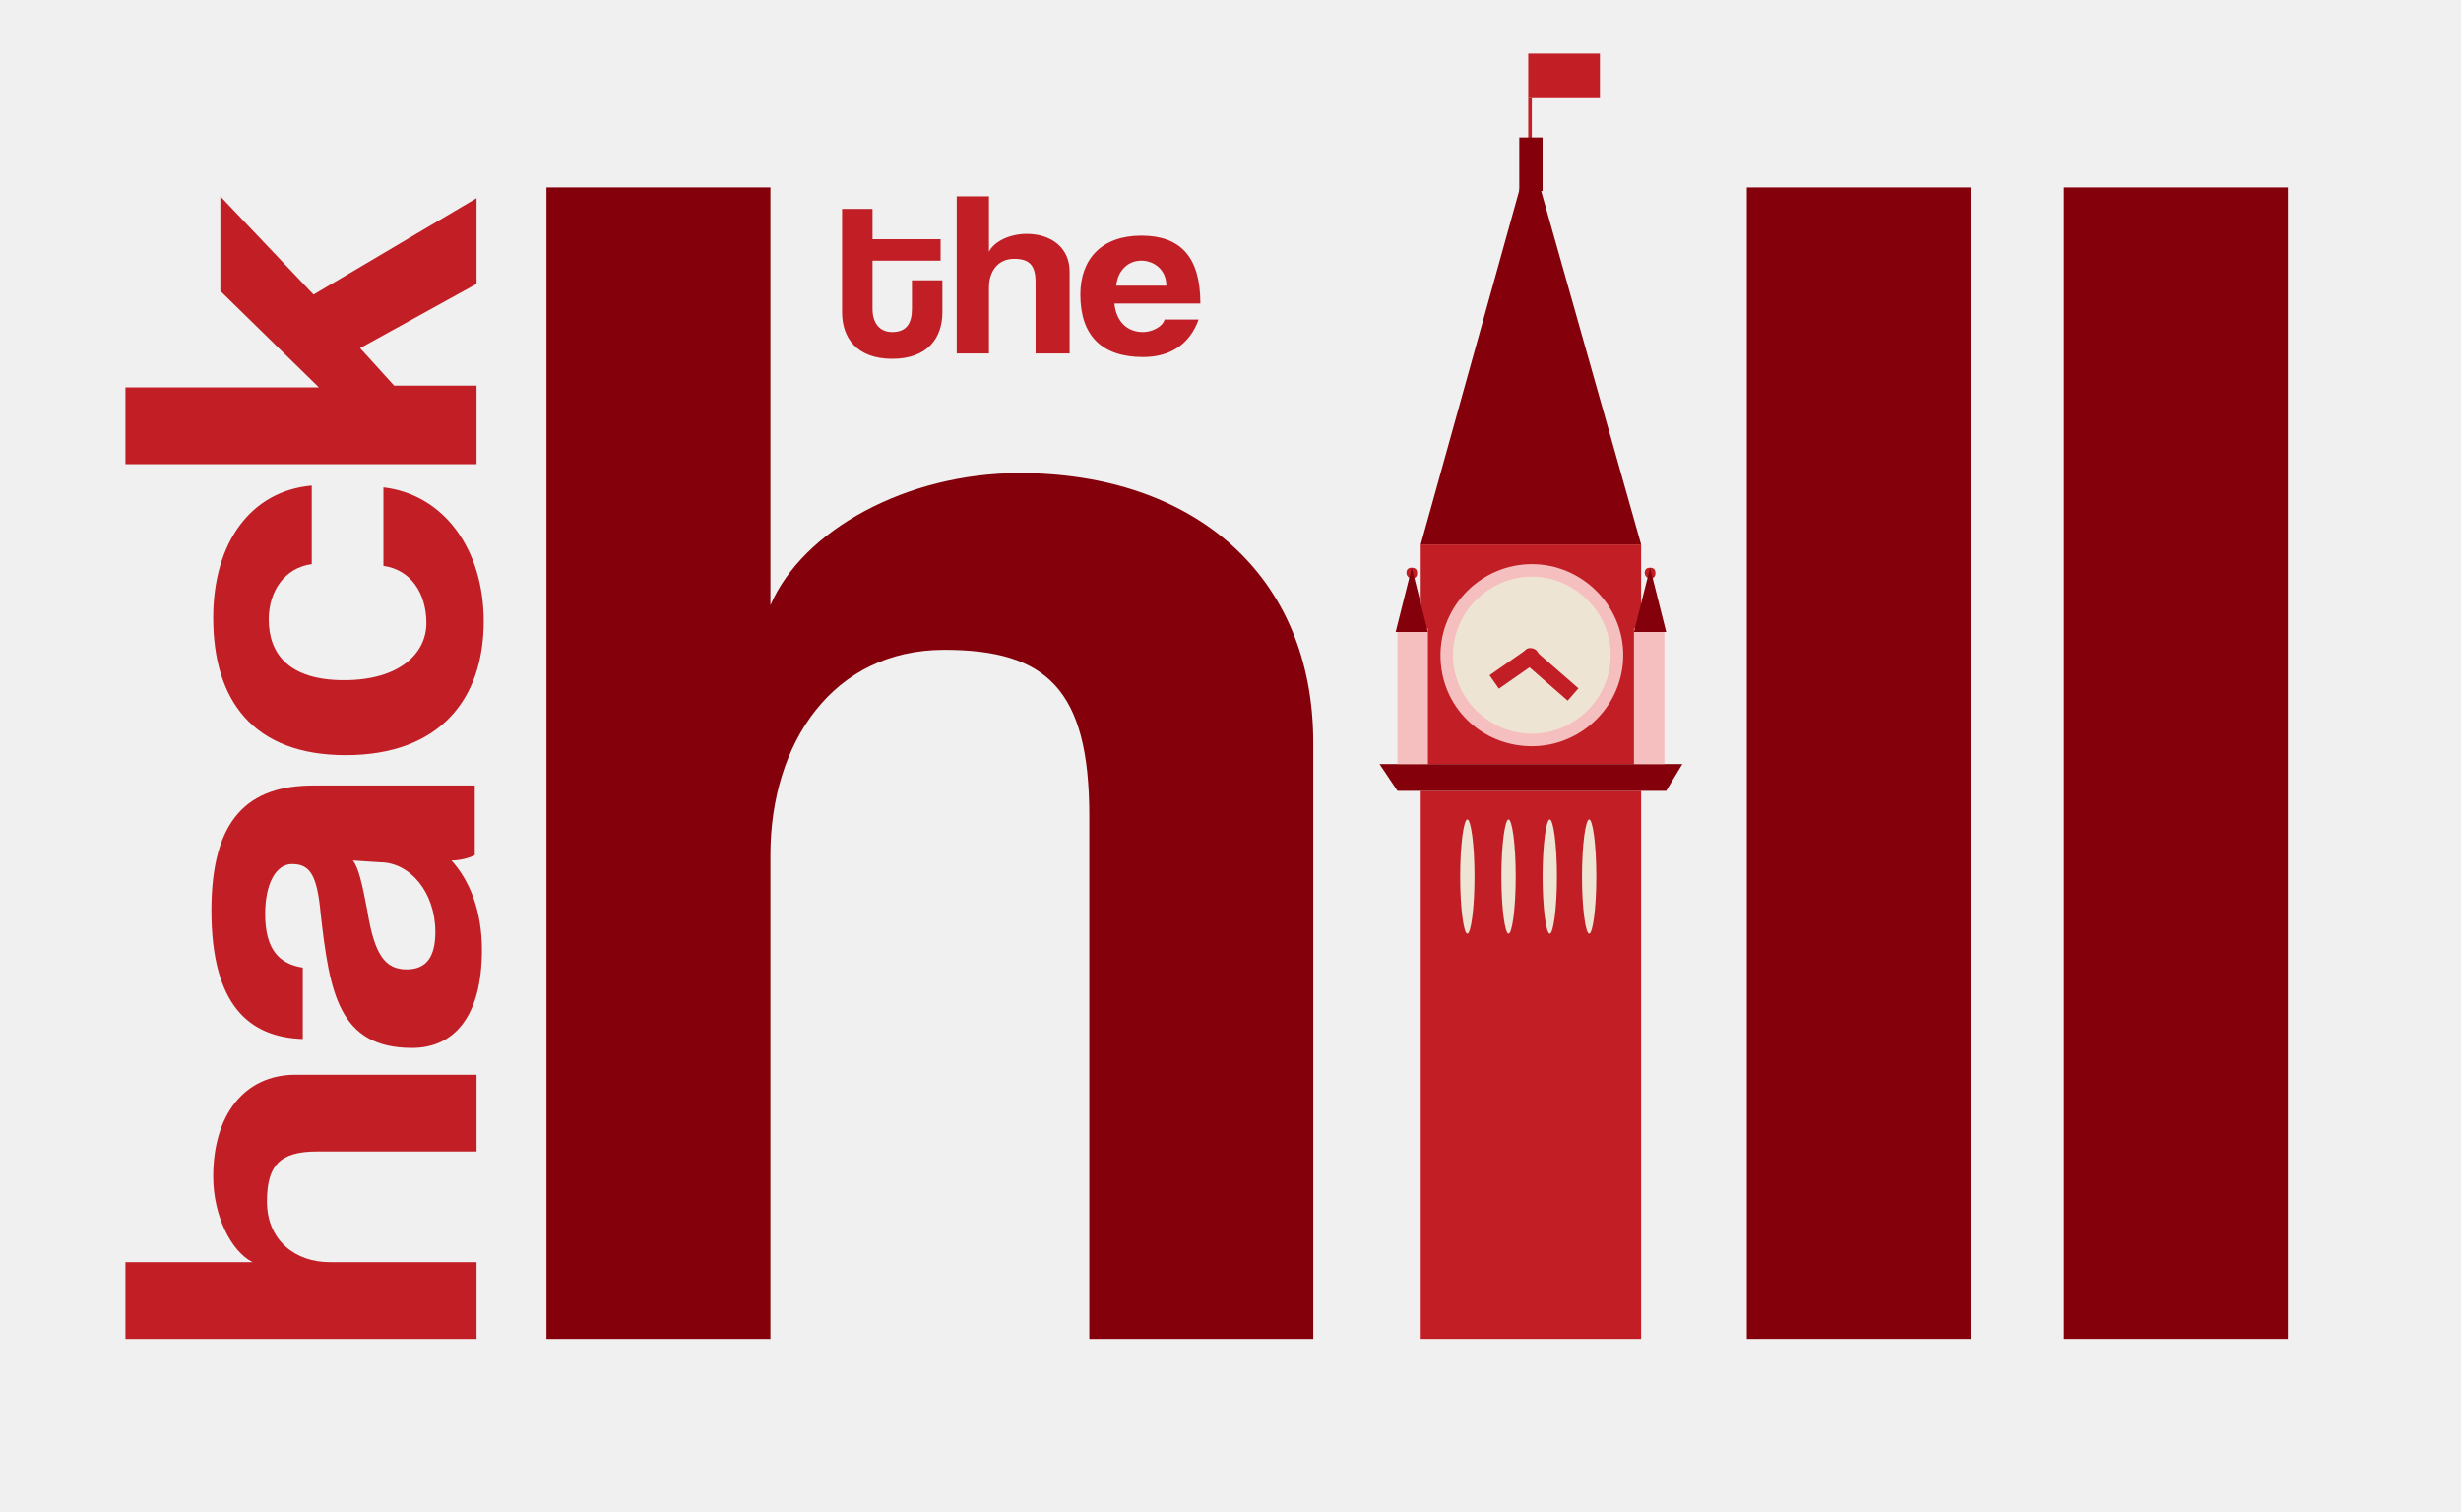
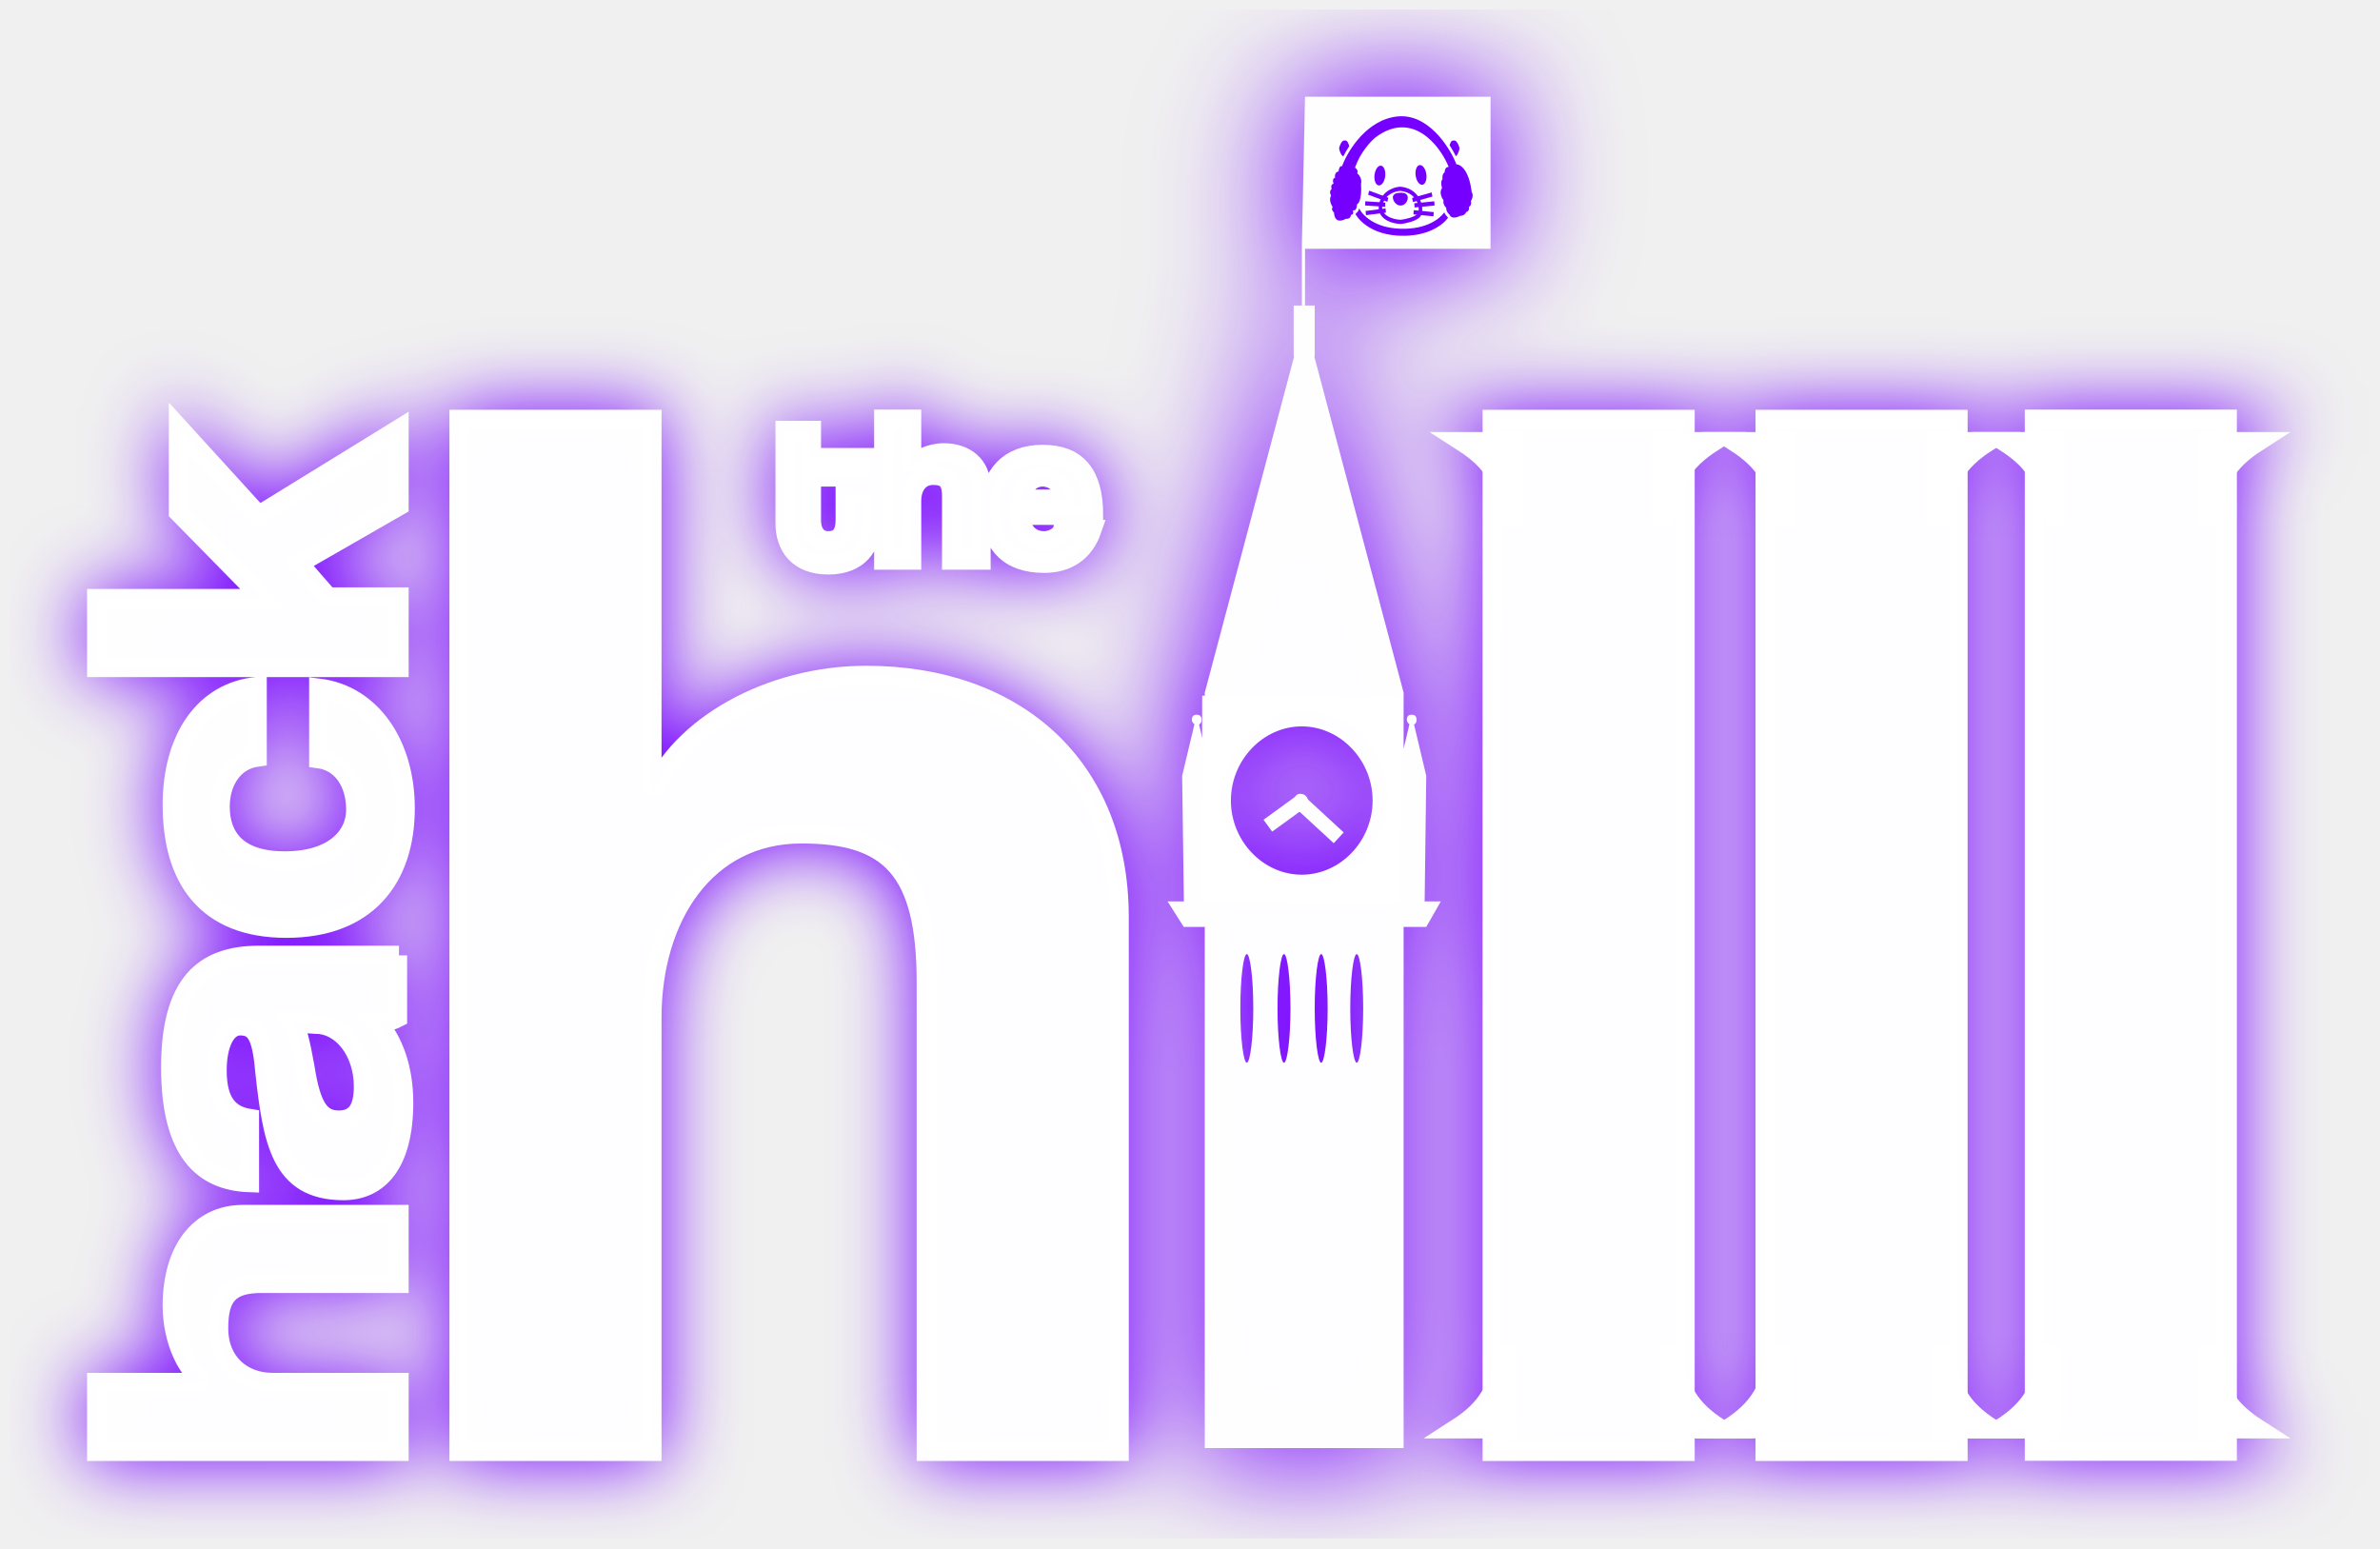
- <svg xmlns="http://www.w3.org/2000/svg" width="114" height="70" viewBox="0 0 114 70" fill="none">
-   <path d="M70.958 4.548H70.792V7.029H70.958V4.548Z" fill="#C11F25" />
-   <path d="M76.021 36.635H65.812V62.024H76.021V36.635Z" fill="#C11F25" />
-   <path d="M76.021 25.223H65.812V35.395H76.021V25.223Z" fill="#C11F25" />
-   <path d="M63.904 35.395H77.93L77.183 36.635H64.734L63.904 35.395Z" fill="#84010B" />
-   <path d="M65.398 26.794C65.564 26.794 65.647 26.712 65.647 26.546C65.647 26.381 65.564 26.298 65.398 26.298C65.232 26.298 65.149 26.381 65.149 26.546C65.149 26.629 65.232 26.794 65.398 26.794Z" fill="#C11F25" />
-   <path d="M76.436 26.794C76.602 26.794 76.684 26.712 76.684 26.546C76.684 26.381 76.602 26.298 76.436 26.298C76.269 26.298 76.186 26.381 76.186 26.546C76.186 26.629 76.269 26.794 76.436 26.794Z" fill="#C11F25" />
-   <path d="M70.875 7.029L76.021 25.223H65.812L70.875 7.029Z" fill="#84010B" />
-   <path d="M71.456 6.368H70.377V8.849H71.456V6.368Z" fill="#84010B" />
-   <path d="M77.1 29.11H75.689V35.395H77.1V29.11Z" fill="#F6BFBF" />
-   <path d="M66.145 29.11H64.734V35.395H66.145V29.11Z" fill="#F6BFBF" />
-   <path d="M67.971 43.251C68.137 43.251 68.303 42.093 68.303 40.605C68.303 39.116 68.137 37.959 67.971 37.959C67.805 37.959 67.639 39.116 67.639 40.605C67.639 42.093 67.805 43.251 67.971 43.251Z" fill="#EEE4D4" />
-   <path d="M69.88 43.251C70.046 43.251 70.212 42.093 70.212 40.605C70.212 39.116 70.046 37.959 69.88 37.959C69.714 37.959 69.548 39.116 69.548 40.605C69.548 42.093 69.714 43.251 69.88 43.251Z" fill="#EEE4D4" />
-   <path d="M73.614 43.251C73.78 43.251 73.946 42.093 73.946 40.605C73.946 39.116 73.78 37.959 73.614 37.959C73.448 37.959 73.282 39.116 73.282 40.605C73.282 42.093 73.448 43.251 73.614 43.251Z" fill="#EEE4D4" />
-   <path d="M71.789 43.251C71.955 43.251 72.121 42.093 72.121 40.605C72.121 39.116 71.955 37.959 71.789 37.959C71.623 37.959 71.457 39.116 71.457 40.605C71.457 42.093 71.623 43.251 71.789 43.251Z" fill="#EEE4D4" />
-   <path d="M74.112 2.481H70.792V4.548H74.112V2.481Z" fill="#C11F25" />
-   <path d="M65.398 26.298L64.651 29.275H66.145L65.398 26.298Z" fill="#84010B" />
-   <path d="M76.436 26.298L75.689 29.275H77.183L76.436 26.298Z" fill="#84010B" />
-   <path d="M70.959 34.568C73.283 34.568 75.192 32.666 75.192 30.35C75.192 28.035 73.283 26.133 70.959 26.133C68.635 26.133 66.727 28.035 66.727 30.35C66.727 32.749 68.635 34.568 70.959 34.568Z" fill="#F6BFBF" />
-   <path d="M70.958 33.989C72.95 33.989 74.61 32.335 74.61 30.35C74.61 28.366 72.95 26.712 70.958 26.712C68.966 26.712 67.307 28.366 67.307 30.35C67.307 32.335 68.966 33.989 70.958 33.989Z" fill="#EEE4D4" />
-   <path d="M70.876 30.846C71.125 30.846 71.291 30.681 71.291 30.433C71.291 30.185 71.125 30.02 70.876 30.02C70.627 30.02 70.544 30.268 70.544 30.433C70.544 30.598 70.71 30.846 70.876 30.846Z" fill="#C11F25" />
-   <path d="M70.876 30.433L69.216 31.591" stroke="#C11F25" stroke-width="0.758" />
-   <path d="M70.876 30.433L72.868 32.17" stroke="#C11F25" stroke-width="0.758" />
-   <path d="M60.834 62.024V34.403C60.834 26.629 55.274 21.915 47.224 21.915C41.995 21.915 37.181 24.561 35.688 28.035V8.683H25.314V62.024H35.688V39.613C35.688 34.403 38.592 30.102 43.738 30.102C48.468 30.102 50.46 31.922 50.46 37.793V62.024H60.834Z" fill="#84010B" />
-   <path d="M91.292 62.024V8.683H80.918V62.024H91.292ZM105.982 62.024V8.683H95.608V62.024H105.982Z" fill="#84010B" />
-   <path d="M22.076 49.785H13.694C11.287 49.785 9.876 51.687 9.876 54.498C9.876 56.318 10.706 57.972 11.702 58.468H5.81V62.024H22.076V58.468H15.271C13.694 58.468 12.366 57.475 12.366 55.656C12.366 54.002 12.947 53.34 14.69 53.34H22.076V49.785ZM17.595 39.943C19.005 39.943 20.167 41.349 20.167 43.169C20.167 44.326 19.752 44.905 18.839 44.905C17.843 44.905 17.346 44.244 17.014 42.176C16.765 40.853 16.599 40.191 16.35 39.861L17.595 39.943ZM22.076 36.387H14.524C11.536 36.387 9.793 37.876 9.793 42.176C9.793 46.559 11.536 48.048 14.026 48.13V44.823C12.947 44.657 12.283 43.996 12.283 42.342C12.283 40.936 12.781 40.026 13.528 40.026C14.358 40.026 14.69 40.522 14.856 42.342C15.271 45.98 15.686 48.544 19.088 48.544C20.997 48.544 22.325 47.138 22.325 43.996C22.325 42.176 21.744 40.77 20.914 39.861C21.246 39.861 21.661 39.778 21.993 39.613V36.387H22.076ZM17.761 26.215C19.005 26.381 19.752 27.456 19.752 28.862C19.752 30.268 18.507 31.508 15.935 31.508C13.362 31.508 12.449 30.268 12.449 28.696C12.449 27.373 13.196 26.298 14.441 26.133V22.494C11.619 22.742 9.876 25.14 9.876 28.614C9.876 32.418 11.702 34.981 16.018 34.981C20.333 34.981 22.408 32.418 22.408 28.779C22.408 25.471 20.582 22.907 17.761 22.577V26.215ZM22.076 9.18L14.524 13.645L10.208 9.097V13.48L14.773 17.946H5.81V21.502H22.076V17.863H18.258L16.682 16.126L22.076 13.149V9.18Z" fill="#C11F25" />
-   <path d="M42.243 14.307C42.243 14.968 41.995 15.382 41.331 15.382C40.75 15.382 40.418 14.968 40.418 14.307V12.074H43.571V11.082H40.418V9.676H39.007V14.472C39.007 15.63 39.671 16.622 41.331 16.622C42.99 16.622 43.654 15.63 43.654 14.472V12.984H42.243V14.307ZM49.547 16.374V12.57C49.547 11.495 48.717 10.834 47.555 10.834C46.808 10.834 46.061 11.164 45.812 11.661V9.097H44.318V16.374H45.812V13.315C45.812 12.57 46.227 11.991 46.974 11.991C47.638 11.991 47.97 12.239 47.97 13.066V16.374H49.547ZM51.705 13.232C51.788 12.488 52.286 12.074 52.867 12.074C53.447 12.074 54.029 12.488 54.029 13.232H51.705ZM55.605 14.059C55.605 11.909 54.692 10.916 52.867 10.916C51.041 10.916 50.045 11.991 50.045 13.645C50.045 15.547 51.041 16.54 52.95 16.54C54.194 16.54 55.107 15.961 55.522 14.803H53.946C53.862 15.134 53.364 15.382 52.95 15.382C52.203 15.382 51.705 14.886 51.622 14.059H55.605Z" fill="#C11F25" />
+ <svg xmlns="http://www.w3.org/2000/svg" width="123" height="80" viewBox="0 0 123 80" fill="none">
+   <g filter="url(#filter0_f_481_2835)">
+     <path d="M57.836 75V47.388C57.836 39.617 52.496 34.904 44.766 34.904C39.746 34.904 35.123 37.55 33.689 41.022V21.677H23.727V75H33.689V52.596C33.689 47.388 36.478 43.089 41.419 43.089C45.962 43.089 47.874 44.907 47.874 50.777V75H57.836Z" fill="#7500FF" stroke="#7500FF" />
+     <path d="M87.083 75V21.677H77.121V75H87.083ZM101.188 75V21.677H91.227V75H101.188Z" fill="#7500FF" stroke="#7500FF" />
+     <path d="M91.964 74.72V70.434C91.469 72.702 90.96 73.671 89.329 74.72H91.964Z" fill="#7500FF" stroke="#7500FF" />
+     <path d="M100.31 74.72V70.434C100.805 72.702 101.314 73.671 102.945 74.72H100.31Z" fill="#7500FF" stroke="#7500FF" />
+     <path d="M91.964 21.94V26.226C91.469 23.958 90.96 22.989 89.329 21.94H91.964Z" fill="#7500FF" stroke="#7500FF" />
+     <path d="M100.31 21.94V26.226C100.805 23.958 101.314 22.989 102.945 21.94H100.31Z" fill="#7500FF" stroke="#7500FF" />
+     <path d="M20.62 62.764H12.571C10.26 62.764 8.905 64.666 8.905 67.477C8.905 69.295 9.702 70.949 10.658 71.445H5V75H20.62V71.445H14.085C12.571 71.445 11.296 70.453 11.296 68.634C11.296 66.98 11.854 66.319 13.527 66.319H20.62V62.764ZM16.316 52.926C17.671 52.926 18.787 54.332 18.787 56.151C18.787 57.308 18.388 57.887 17.512 57.887C16.555 57.887 16.077 57.225 15.758 55.158C15.519 53.836 15.36 53.174 15.121 52.844L16.316 52.926ZM20.62 49.371H13.368C10.499 49.371 8.825 50.859 8.825 55.158C8.825 59.54 10.499 61.028 12.889 61.111V57.804C11.854 57.639 11.216 56.977 11.216 55.324C11.216 53.918 11.694 53.009 12.411 53.009C13.208 53.009 13.527 53.505 13.686 55.324C14.085 58.961 14.483 61.524 17.751 61.524C19.584 61.524 20.859 60.119 20.859 56.977C20.859 55.158 20.301 53.753 19.504 52.844C19.823 52.844 20.221 52.761 20.54 52.596V49.371H20.62ZM16.476 39.203C17.671 39.368 18.388 40.443 18.388 41.848C18.388 43.254 17.193 44.494 14.722 44.494C12.252 44.494 11.375 43.254 11.375 41.683C11.375 40.36 12.093 39.285 13.288 39.12V35.483C10.578 35.731 8.905 38.128 8.905 41.6C8.905 45.403 10.658 47.966 14.802 47.966C18.946 47.966 20.938 45.403 20.938 41.766C20.938 38.459 19.185 35.896 16.476 35.565V39.203ZM20.62 22.172L13.368 26.637L9.224 22.09V26.471L13.607 30.936H5V34.49H20.62V30.853H16.954L15.44 29.117L20.62 26.141V22.172Z" fill="#7500FF" stroke="#7500FF" />
+     <path d="M43.684 26.875C43.684 27.536 43.445 27.95 42.807 27.95C42.25 27.95 41.931 27.536 41.931 26.875V24.643H44.959V23.651H41.931V22.245H40.576V27.04C40.576 28.198 41.214 29.19 42.807 29.19C44.401 29.19 45.039 28.198 45.039 27.04V25.552H43.684V26.875ZM50.697 28.942V25.139C50.697 24.064 49.9 23.403 48.784 23.403C48.067 23.403 47.35 23.733 47.111 24.229V21.667H45.676V28.942H47.111V25.883C47.111 25.139 47.509 24.56 48.227 24.56C48.864 24.56 49.183 24.808 49.183 25.635V28.942H50.697ZM52.769 25.8C52.849 25.056 53.327 24.643 53.885 24.643C54.443 24.643 55 25.056 55 25.8H52.769ZM56.515 26.627C56.515 24.477 55.638 23.485 53.885 23.485C52.132 23.485 51.175 24.56 51.175 26.213C51.175 28.115 52.132 29.107 53.964 29.107C55.16 29.107 56.036 28.528 56.435 27.371H54.921C54.841 27.702 54.363 27.95 53.964 27.95C53.247 27.95 52.769 27.454 52.689 26.627H56.515Z" fill="#7500FF" stroke="#7500FF" />
+     <path d="M77.91 74.72V70.434C77.414 72.702 76.906 73.671 75.274 74.72H77.91Z" fill="#7500FF" stroke="#7500FF" />
+     <path d="M86.255 74.72V70.434C86.751 72.702 87.259 73.671 88.891 74.72H86.255Z" fill="#7500FF" stroke="#7500FF" />
+     <path d="M77.91 21.94V26.226C77.414 23.958 76.906 22.989 75.274 21.94H77.91Z" fill="#7500FF" stroke="#7500FF" />
+     <path d="M86.255 21.94V26.226C86.751 23.958 87.259 22.989 88.891 21.94H86.255Z" fill="#7500FF" stroke="#7500FF" />
+     <g filter="url(#filter1_f_481_2835)">
+       <g filter="url(#filter2_f_481_2835)">
+         <path fill-rule="evenodd" clip-rule="evenodd" d="M72.54 74.834H62.263L62.263 48.074V47.9L61.177 47.9L60.342 46.584H61.184L61.094 40.092L61.729 37.427C61.64 37.371 61.595 37.261 61.595 37.197C61.595 37.021 61.679 36.934 61.846 36.934C62.013 36.934 62.097 37.021 62.097 37.197C62.097 37.323 62.053 37.404 61.967 37.439L62.263 38.685L62.263 35.793L66.882 18.422H66.858V15.79H67.282V12.619L67.444 5H77.032V12.857H67.444L67.443 15.79H67.944V18.422H67.924L72.54 35.793V38.693L72.841 37.427C72.751 37.372 72.707 37.261 72.707 37.197C72.707 37.021 72.79 36.934 72.957 36.934C73.124 36.934 73.208 37.021 73.208 37.197C73.208 37.323 73.165 37.404 73.079 37.439L73.71 40.092L73.627 46.584L73.676 46.584H74.462L73.71 47.9L72.54 47.9V48.042V74.834ZM67.444 45.707C69.784 45.707 71.705 43.689 71.705 41.232C71.705 38.776 69.784 36.758 67.444 36.758C65.105 36.758 63.183 38.776 63.183 41.232C63.183 43.777 65.105 45.707 67.444 45.707ZM64.435 54.919C64.603 54.919 64.77 53.69 64.77 52.111C64.77 50.532 64.603 49.304 64.435 49.304C64.268 49.304 64.101 50.532 64.101 52.111C64.101 53.69 64.268 54.919 64.435 54.919ZM66.692 52.111C66.692 53.69 66.525 54.919 66.358 54.919C66.191 54.919 66.023 53.69 66.023 52.111C66.023 50.532 66.191 49.304 66.358 49.304C66.525 49.304 66.692 50.532 66.692 52.111ZM70.117 54.919C70.284 54.919 70.451 53.69 70.451 52.111C70.451 50.532 70.284 49.304 70.117 49.304C69.95 49.304 69.783 50.532 69.783 52.111C69.783 53.69 69.95 54.919 70.117 54.919ZM68.614 52.111C68.614 53.69 68.447 54.919 68.28 54.919C68.113 54.919 67.945 53.69 67.945 52.111C67.945 50.532 68.113 49.304 68.28 49.304C68.447 49.304 68.614 50.532 68.614 52.111Z" fill="#7500FF" />
+         <path d="M67.282 15.79H66.858V18.422H66.882L62.263 35.793L62.263 38.685L61.967 37.439C62.053 37.404 62.097 37.323 62.097 37.197C62.097 37.021 62.013 36.934 61.846 36.934C61.679 36.934 61.595 37.021 61.595 37.197C61.595 37.261 61.64 37.371 61.729 37.427L61.094 40.092L61.184 46.584H60.342L61.177 47.9L62.263 47.9V48.074L62.263 74.834H72.54V48.042V47.9L73.71 47.9L74.462 46.584H73.676L73.627 46.584L73.71 40.092L73.079 37.439C73.165 37.404 73.208 37.323 73.208 37.197C73.208 37.021 73.124 36.934 72.957 36.934C72.79 36.934 72.707 37.021 72.707 37.197C72.707 37.261 72.751 37.372 72.841 37.427L72.54 38.693V35.793L67.924 18.422H67.944V15.79H67.443M67.282 15.79V12.619L67.444 5H77.032V12.857H67.444L67.443 15.79M67.282 15.79L67.282 15.797M67.443 15.79V15.794M71.705 41.232C71.705 43.689 69.784 45.707 67.444 45.707C65.105 45.707 63.183 43.777 63.183 41.232C63.183 38.776 65.105 36.758 67.444 36.758C69.784 36.758 71.705 38.776 71.705 41.232ZM64.77 52.111C64.77 53.69 64.603 54.919 64.435 54.919C64.268 54.919 64.101 53.69 64.101 52.111C64.101 50.532 64.268 49.304 64.435 49.304C64.603 49.304 64.77 50.532 64.77 52.111ZM66.358 54.919C66.525 54.919 66.692 53.69 66.692 52.111C66.692 50.532 66.525 49.304 66.358 49.304C66.191 49.304 66.023 50.532 66.023 52.111C66.023 53.69 66.191 54.919 66.358 54.919ZM70.451 52.111C70.451 53.69 70.284 54.919 70.117 54.919C69.95 54.919 69.783 53.69 69.783 52.111C69.783 50.532 69.95 49.304 70.117 49.304C70.284 49.304 70.451 50.532 70.451 52.111ZM68.28 54.919C68.447 54.919 68.614 53.69 68.614 52.111C68.614 50.532 68.447 49.304 68.28 49.304C68.113 49.304 67.945 50.532 67.945 52.111C67.945 53.69 68.113 54.919 68.28 54.919Z" stroke="#7500FF" />
+       </g>
+     </g>
+     <path d="M106.019 74.72V70.434C105.524 72.702 105.015 73.671 103.384 74.72H106.019Z" fill="#7500FF" stroke="#7500FF" />
+     <path d="M114.365 74.72V70.434C114.86 72.702 115.369 73.671 117 74.72H114.365Z" fill="#7500FF" stroke="#7500FF" />
+     <path d="M106.019 21.94V26.226C105.524 23.958 105.015 22.989 103.384 21.94H106.019Z" fill="#7500FF" stroke="#7500FF" />
+     <path d="M114.365 21.94V26.226C114.86 23.958 115.369 22.989 117 21.94H114.365Z" fill="#7500FF" stroke="#7500FF" />
+     <path d="M115.103 74.99V21.667H105.142V74.99H115.103Z" fill="#7500FF" stroke="#7500FF" />
+     <path d="M72.369 35.987L72.338 46.699L62.099 46.664L62.13 35.952L72.369 35.987ZM67.286 37.538C65.289 37.532 63.619 39.268 63.613 41.358C63.607 43.448 65.266 45.195 67.264 45.202C69.262 45.209 70.932 43.473 70.938 41.383C70.944 39.293 69.284 37.545 67.286 37.538Z" fill="#7500FF" />
+     <path d="M67.192 41.892C67.441 41.893 67.608 41.719 67.609 41.458C67.61 41.197 67.444 41.022 67.194 41.021C66.945 41.02 66.861 41.281 66.86 41.455C66.859 41.63 67.025 41.892 67.192 41.892Z" fill="#7500FF" />
+     <path d="M67.193 41.456L65.524 42.67L67.193 41.456Z" fill="#7500FF" />
+     <path d="M67.193 41.456L65.524 42.67" stroke="#7500FF" />
+     <path d="M67.192 41.459L69.185 43.295L67.192 41.459Z" fill="#7500FF" />
+     <path d="M67.192 41.459L69.185 43.295" stroke="#7500FF" />
+     <path d="M73.524 9.546C73.674 9.51 73.757 9.254 73.71 8.975C73.663 8.696 73.503 8.498 73.353 8.534C73.203 8.57 73.12 8.826 73.167 9.105C73.215 9.384 73.374 9.582 73.524 9.546Z" fill="#7500FF" />
+     <path d="M71.585 9.13C71.624 8.849 71.535 8.596 71.384 8.565C71.234 8.533 71.079 8.735 71.039 9.016C70.999 9.297 71.089 9.549 71.239 9.581C71.39 9.612 71.544 9.41 71.585 9.13Z" fill="#7500FF" />
+     <path fill-rule="evenodd" clip-rule="evenodd" d="M71.808 9.814C72.02 9.693 72.243 9.65 72.388 9.648L72.393 9.648L72.397 9.649C72.938 9.708 73.259 10.019 73.406 10.362C73.479 10.531 73.509 10.708 73.501 10.862C73.494 11.013 73.449 11.158 73.356 11.242C73.238 11.348 73.053 11.422 72.881 11.474C72.706 11.526 72.53 11.559 72.421 11.572L72.417 11.573L72.412 11.573C72.208 11.576 71.88 11.519 71.626 11.36C71.498 11.28 71.381 11.17 71.313 11.02C71.242 10.865 71.229 10.68 71.29 10.47C71.386 10.14 71.594 9.935 71.808 9.814ZM71.885 10.01C71.701 10.115 71.536 10.283 71.46 10.542C71.414 10.701 71.428 10.821 71.471 10.916C71.516 11.015 71.599 11.1 71.709 11.168C71.927 11.305 72.222 11.358 72.406 11.356C72.508 11.343 72.673 11.313 72.837 11.264C73.006 11.213 73.16 11.146 73.247 11.068C73.282 11.037 73.315 10.964 73.321 10.848C73.327 10.736 73.305 10.598 73.246 10.461C73.13 10.191 72.868 9.919 72.386 9.865C72.263 9.868 72.069 9.905 71.885 10.01Z" fill="#7500FF" />
+     <path fill-rule="evenodd" clip-rule="evenodd" d="M71.699 10.427L70.707 10.062L70.76 9.854L71.752 10.219L71.699 10.427Z" fill="#7500FF" />
+     <path fill-rule="evenodd" clip-rule="evenodd" d="M71.586 10.688L70.551 10.618L70.56 10.401L71.595 10.47L71.586 10.688Z" fill="#7500FF" />
+     <path fill-rule="evenodd" clip-rule="evenodd" d="M71.626 10.988L70.595 11.118L70.575 10.902L71.606 10.771L71.626 10.988Z" fill="#7500FF" />
+     <path fill-rule="evenodd" clip-rule="evenodd" d="M73.022 10.441L74.03 10.156L73.988 9.944L72.98 10.228L73.022 10.441Z" fill="#7500FF" />
+     <path fill-rule="evenodd" clip-rule="evenodd" d="M73.106 10.721L74.139 10.62L74.124 10.403L73.091 10.504L73.106 10.721Z" fill="#7500FF" />
+     <path fill-rule="evenodd" clip-rule="evenodd" d="M73.048 11.079L74.082 11.179L74.097 10.962L73.062 10.862L73.048 11.079Z" fill="#7500FF" />
+     <path d="M72.001 10.118C72.062 9.977 72.259 9.967 72.348 9.963C72.432 9.959 72.643 9.948 72.725 10.094C72.782 10.198 72.742 10.32 72.731 10.351C72.684 10.494 72.549 10.619 72.383 10.621C72.183 10.623 72.071 10.446 72.055 10.419C72.034 10.385 71.947 10.242 72.001 10.118L72.001 10.118Z" fill="#7500FF" />
+     <path d="M71.442 8.843C71.443 8.903 71.403 8.952 71.353 8.953C71.303 8.954 71.262 8.906 71.261 8.845C71.26 8.785 71.3 8.736 71.35 8.735C71.4 8.734 71.441 8.783 71.442 8.843Z" fill="#7500FF" />
+     <path d="M73.45 8.812C73.45 8.873 73.411 8.922 73.361 8.923C73.311 8.923 73.27 8.875 73.269 8.815C73.268 8.755 73.308 8.706 73.358 8.705C73.408 8.704 73.449 8.752 73.45 8.812Z" fill="#7500FF" />
+     <path fill-rule="evenodd" clip-rule="evenodd" d="M69.728 7.558C69.607 7.741 69.504 7.919 69.421 8.084C69.281 8 69.221 7.751 69.21 7.693C69.198 7.623 69.254 7.481 69.324 7.367C69.393 7.253 69.452 7.252 69.558 7.265C69.643 7.275 69.705 7.455 69.726 7.545C69.727 7.549 69.727 7.554 69.728 7.558ZM74.916 7.507C75.044 7.702 75.152 7.895 75.24 8.072C75.366 7.975 75.416 7.741 75.425 7.685C75.436 7.614 75.375 7.474 75.303 7.362C75.231 7.25 75.172 7.251 75.067 7.267C74.995 7.277 74.942 7.412 74.916 7.507Z" fill="#7500FF" />
+     <path fill-rule="evenodd" clip-rule="evenodd" d="M72.229 6.017C73.009 5.94 73.674 6.324 74.191 6.843C74.71 7.363 75.075 8.013 75.251 8.45L75.269 8.495L75.31 8.498C75.475 8.51 75.918 8.778 76.052 9.896L76.055 9.919L76.067 9.938C76.096 9.979 76.155 10.141 76.034 10.36L76.017 10.393L76.025 10.43C76.038 10.483 76.037 10.598 75.954 10.662L75.918 10.689L75.921 10.739C75.923 10.766 75.919 10.813 75.9 10.857C75.883 10.897 75.854 10.934 75.801 10.951L75.769 10.961L75.755 10.996C75.74 11.033 75.66 11.148 75.479 11.151L75.464 11.151L75.45 11.159C75.378 11.199 75.263 11.242 75.155 11.244C75.047 11.245 74.962 11.207 74.917 11.106L74.908 11.087L74.893 11.075C74.87 11.057 74.832 11.019 74.8 10.965C74.768 10.911 74.745 10.848 74.744 10.78L74.744 10.742L74.719 10.717C74.695 10.693 74.658 10.645 74.63 10.583C74.603 10.521 74.587 10.454 74.597 10.389L74.602 10.349L74.58 10.319C74.542 10.266 74.491 10.171 74.467 10.063C74.444 9.957 74.447 9.845 74.506 9.746L74.527 9.71L74.514 9.668C74.5 9.624 74.484 9.548 74.483 9.472C74.481 9.393 74.496 9.33 74.528 9.29L74.551 9.261L74.547 9.221C74.544 9.185 74.544 9.124 74.557 9.065C74.57 9.005 74.593 8.959 74.627 8.935L74.657 8.913L74.66 8.871C74.663 8.837 74.674 8.783 74.695 8.735C74.717 8.687 74.745 8.655 74.78 8.645L74.867 8.62L74.825 8.524C74.592 7.992 74.126 7.283 73.48 6.885C72.828 6.483 71.999 6.402 71.059 7.121L71.058 7.122L71.057 7.123C70.829 7.316 70.312 7.876 70.051 8.599L70.027 8.664L70.076 8.703C70.095 8.718 70.123 8.749 70.142 8.788C70.161 8.826 70.168 8.864 70.158 8.902L70.143 8.959L70.183 8.995C70.219 9.027 70.273 9.094 70.31 9.184C70.347 9.272 70.367 9.379 70.341 9.496L70.338 9.511L70.339 9.526C70.35 9.669 70.354 9.894 70.327 10.101C70.314 10.204 70.294 10.3 70.266 10.377C70.237 10.455 70.202 10.508 70.163 10.536L70.132 10.559L70.129 10.602C70.126 10.648 70.115 10.718 70.09 10.776C70.064 10.834 70.034 10.863 69.998 10.866L69.922 10.873L69.934 10.963C69.937 10.984 69.936 11.017 69.925 11.044C69.917 11.067 69.902 11.088 69.865 11.095L69.816 11.105L69.808 11.164C69.803 11.194 69.758 11.317 69.564 11.31L69.547 11.31L69.531 11.319C69.435 11.375 69.293 11.421 69.175 11.392C69.119 11.378 69.069 11.347 69.029 11.291C68.99 11.236 68.957 11.149 68.945 11.015L68.941 10.979L68.917 10.957C68.896 10.937 68.867 10.901 68.85 10.858C68.834 10.818 68.832 10.78 68.849 10.742L68.873 10.692L68.843 10.648C68.814 10.605 68.775 10.524 68.754 10.43C68.733 10.336 68.733 10.237 68.772 10.148L68.79 10.107L68.771 10.066C68.757 10.039 68.741 9.989 68.74 9.937C68.739 9.888 68.75 9.842 68.786 9.805L68.82 9.771L68.808 9.719C68.802 9.692 68.798 9.646 68.806 9.604C68.813 9.565 68.829 9.536 68.859 9.52L68.918 9.49L68.898 9.417C68.89 9.39 68.885 9.344 68.892 9.302C68.898 9.262 68.915 9.228 68.951 9.207L68.997 9.181L68.991 9.121C68.988 9.091 68.991 9.037 69.012 8.987C69.031 8.94 69.067 8.893 69.136 8.871L69.18 8.856L69.186 8.801C69.191 8.762 69.204 8.704 69.229 8.657C69.253 8.611 69.281 8.589 69.314 8.588L69.359 8.588L69.377 8.539C69.523 8.154 69.843 7.561 70.324 7.045C70.805 6.53 71.444 6.095 72.229 6.017Z" fill="#7500FF" />
+     <path fill-rule="evenodd" clip-rule="evenodd" d="M74.642 10.974C74.655 11.007 74.67 11.037 74.686 11.063C74.724 11.126 74.767 11.174 74.802 11.204C74.812 11.224 74.823 11.243 74.835 11.259C74.512 11.681 73.728 12.223 72.379 12.183C71.082 12.144 70.362 11.559 70.062 11.09C70.069 11.065 70.073 11.04 70.075 11.017C70.142 10.985 70.187 10.918 70.214 10.854C70.226 10.827 70.236 10.799 70.243 10.771C70.416 11.116 71.028 11.781 72.386 11.821C73.736 11.862 74.424 11.289 74.642 10.974Z" fill="#7500FF" />
+   </g>
+   <path d="M57.836 75V47.388C57.836 39.617 52.496 34.904 44.766 34.904C39.746 34.904 35.123 37.55 33.689 41.022V21.677H23.727V75H33.689V52.596C33.689 47.388 36.478 43.089 41.419 43.089C45.962 43.089 47.874 44.907 47.874 50.777V75H57.836Z" fill="white" fill-opacity="0.99" stroke="white" stroke-opacity="0.99" />
+   <path d="M87.083 75V21.677H77.121V75H87.083ZM101.188 75V21.677H91.227V75H101.188Z" fill="white" fill-opacity="0.99" stroke="white" stroke-opacity="0.99" />
+   <path d="M91.964 73.833V69.548C91.469 71.815 90.96 72.784 89.329 73.833H91.964Z" fill="white" fill-opacity="0.99" stroke="white" stroke-opacity="0.99" />
+   <path d="M100.31 73.833V69.548C100.805 71.815 101.314 72.784 102.945 73.833H100.31Z" fill="white" fill-opacity="0.99" stroke="white" stroke-opacity="0.99" />
+   <path d="M92.293 22.827V27.112C91.798 24.845 91.29 23.876 89.658 22.827H92.293Z" fill="white" fill-opacity="0.99" stroke="white" stroke-opacity="0.99" />
+   <path d="M100.09 22.827V27.112C100.586 24.845 101.094 23.876 102.726 22.827H100.09Z" fill="white" fill-opacity="0.99" stroke="white" stroke-opacity="0.99" />
+   <path d="M20.62 62.764H12.571C10.26 62.764 8.905 64.666 8.905 67.477C8.905 69.295 9.702 70.949 10.658 71.445H5V75H20.62V71.445H14.085C12.571 71.445 11.296 70.453 11.296 68.634C11.296 66.98 11.854 66.319 13.527 66.319H20.62V62.764ZM16.316 52.926C17.671 52.926 18.787 54.332 18.787 56.151C18.787 57.308 18.388 57.887 17.512 57.887C16.555 57.887 16.077 57.225 15.758 55.158C15.519 53.836 15.36 53.174 15.121 52.844L16.316 52.926ZM20.62 49.371H13.368C10.499 49.371 8.825 50.859 8.825 55.158C8.825 59.54 10.499 61.028 12.889 61.111V57.804C11.854 57.639 11.216 56.977 11.216 55.324C11.216 53.918 11.694 53.009 12.411 53.009C13.208 53.009 13.527 53.505 13.686 55.324C14.085 58.961 14.483 61.524 17.751 61.524C19.584 61.524 20.859 60.119 20.859 56.977C20.859 55.158 20.301 53.753 19.504 52.844C19.823 52.844 20.221 52.761 20.54 52.596V49.371H20.62ZM16.476 39.203C17.671 39.368 18.388 40.443 18.388 41.848C18.388 43.254 17.193 44.494 14.722 44.494C12.252 44.494 11.375 43.254 11.375 41.683C11.375 40.36 12.093 39.285 13.288 39.12V35.483C10.578 35.731 8.905 38.128 8.905 41.6C8.905 45.403 10.658 47.966 14.802 47.966C18.946 47.966 20.938 45.403 20.938 41.766C20.938 38.459 19.185 35.896 16.476 35.565V39.203ZM20.62 22.172L13.368 26.637L9.224 22.09V26.471L13.607 30.936H5V34.49H20.62V30.853H16.954L15.44 29.117L20.62 26.141V22.172Z" fill="white" fill-opacity="0.99" stroke="white" stroke-opacity="0.99" />
+   <path d="M43.684 26.875C43.684 27.536 43.445 27.95 42.807 27.95C42.25 27.95 41.931 27.536 41.931 26.875V24.643H44.959V23.651H41.931V22.245H40.576V27.04C40.576 28.198 41.214 29.19 42.807 29.19C44.401 29.19 45.039 28.198 45.039 27.04V25.552H43.684V26.875ZM50.697 28.942V25.139C50.697 24.064 49.9 23.403 48.784 23.403C48.067 23.403 47.35 23.733 47.111 24.229V21.667H45.676V28.942H47.111V25.883C47.111 25.139 47.509 24.56 48.227 24.56C48.864 24.56 49.183 24.808 49.183 25.635V28.942H50.697ZM52.769 25.8C52.849 25.056 53.327 24.643 53.885 24.643C54.443 24.643 55 25.056 55 25.8H52.769ZM56.515 26.627C56.515 24.477 55.638 23.485 53.885 23.485C52.132 23.485 51.175 24.56 51.175 26.213C51.175 28.115 52.132 29.107 53.964 29.107C55.16 29.107 56.036 28.528 56.435 27.371H54.921C54.841 27.702 54.363 27.95 53.964 27.95C53.247 27.95 52.769 27.454 52.689 26.627H56.515Z" fill="white" fill-opacity="0.99" stroke="white" stroke-opacity="0.99" />
+   <path d="M77.91 73.833V69.548C77.414 71.815 76.906 72.784 75.274 73.833H77.91Z" fill="white" fill-opacity="0.99" stroke="white" stroke-opacity="0.99" />
+   <path d="M86.255 73.833V69.548C86.751 71.815 87.259 72.784 88.891 73.833H86.255Z" fill="white" fill-opacity="0.99" stroke="white" stroke-opacity="0.99" />
+   <path d="M78.217 22.827V27.112C77.722 24.845 77.213 23.876 75.582 22.827H78.217Z" fill="white" fill-opacity="0.99" stroke="white" stroke-opacity="0.99" />
+   <path d="M85.904 22.827V27.112C86.399 24.845 86.908 23.876 88.539 22.827H85.904Z" fill="white" fill-opacity="0.99" stroke="white" stroke-opacity="0.99" />
+   <path fill-rule="evenodd" clip-rule="evenodd" d="M72.54 74.834H62.263L62.263 48.074V47.9L61.177 47.9L60.342 46.584H61.184L61.094 40.092L61.729 37.427C61.64 37.371 61.595 37.261 61.595 37.197C61.595 37.021 61.679 36.934 61.846 36.934C62.013 36.934 62.097 37.021 62.097 37.197C62.097 37.323 62.053 37.404 61.967 37.439L62.263 38.685L62.263 35.793L66.882 18.422H66.858V15.79H67.282V12.619L67.444 5H77.032V12.857H67.444L67.443 15.79H67.944V18.422H67.924L72.54 35.793V38.693L72.841 37.427C72.751 37.372 72.707 37.261 72.707 37.197C72.707 37.021 72.79 36.934 72.957 36.934C73.124 36.934 73.208 37.021 73.208 37.197C73.208 37.323 73.165 37.404 73.079 37.439L73.71 40.092L73.627 46.584L73.676 46.584H74.462L73.71 47.9L72.54 47.9V48.042V74.834ZM67.444 45.707C69.784 45.707 71.705 43.689 71.705 41.232C71.705 38.776 69.784 36.758 67.444 36.758C65.105 36.758 63.183 38.776 63.183 41.232C63.183 43.777 65.105 45.707 67.444 45.707ZM64.435 54.919C64.603 54.919 64.77 53.69 64.77 52.111C64.77 50.532 64.603 49.304 64.435 49.304C64.268 49.304 64.101 50.532 64.101 52.111C64.101 53.69 64.268 54.919 64.435 54.919ZM66.692 52.111C66.692 53.69 66.525 54.919 66.358 54.919C66.191 54.919 66.023 53.69 66.023 52.111C66.023 50.532 66.191 49.304 66.358 49.304C66.525 49.304 66.692 50.532 66.692 52.111ZM70.117 54.919C70.284 54.919 70.451 53.69 70.451 52.111C70.451 50.532 70.284 49.304 70.117 49.304C69.95 49.304 69.783 50.532 69.783 52.111C69.783 53.69 69.95 54.919 70.117 54.919ZM68.614 52.111C68.614 53.69 68.447 54.919 68.28 54.919C68.113 54.919 67.945 53.69 67.945 52.111C67.945 50.532 68.113 49.304 68.28 49.304C68.447 49.304 68.614 50.532 68.614 52.111Z" fill="white" fill-opacity="0.99" />
+   <path d="M106.02 73.833V69.548C105.525 71.815 105.016 72.784 103.385 73.833H106.02Z" fill="white" fill-opacity="0.99" stroke="white" stroke-opacity="0.99" />
+   <path d="M114.036 73.833V69.548C114.531 71.815 115.04 72.784 116.671 73.833H114.036Z" fill="white" fill-opacity="0.99" stroke="white" stroke-opacity="0.99" />
+   <path d="M106.239 22.827V27.112C105.743 24.845 105.235 23.876 103.604 22.827H106.239Z" fill="white" fill-opacity="0.99" stroke="white" stroke-opacity="0.99" />
+   <path d="M114.036 22.827V27.112C114.531 24.845 115.04 23.876 116.671 22.827H114.036Z" fill="white" fill-opacity="0.99" stroke="white" stroke-opacity="0.99" />
+   <path d="M115.103 74.99V21.667H105.142V74.99H115.103Z" fill="white" fill-opacity="0.99" stroke="white" stroke-opacity="0.99" />
+   <path d="M72.369 35.987L72.338 46.699L62.099 46.664L62.13 35.952L72.369 35.987ZM67.286 37.538C65.289 37.532 63.619 39.268 63.613 41.358C63.607 43.448 65.266 45.195 67.264 45.202C69.262 45.209 70.932 43.473 70.938 41.383C70.944 39.293 69.284 37.545 67.286 37.538Z" fill="white" fill-opacity="0.99" />
+   <path d="M67.192 41.892C67.441 41.893 67.608 41.719 67.609 41.458C67.61 41.197 67.444 41.022 67.194 41.021C66.945 41.02 66.861 41.281 66.86 41.455C66.859 41.63 67.025 41.892 67.192 41.892Z" fill="white" fill-opacity="0.99" />
+   <path d="M67.193 41.456L65.524 42.67L67.193 41.456Z" fill="white" fill-opacity="0.99" />
+   <path d="M67.193 41.456L65.524 42.67" stroke="white" stroke-opacity="0.99" stroke-width="0.758" />
+   <path d="M67.192 41.459L69.185 43.295L67.192 41.459Z" fill="white" fill-opacity="0.99" />
+   <path d="M67.192 41.459L69.185 43.295" stroke="white" stroke-opacity="0.99" stroke-width="0.758" />
+   <path d="M73.524 9.546C73.674 9.51 73.757 9.254 73.71 8.975C73.663 8.696 73.503 8.498 73.353 8.534C73.203 8.57 73.12 8.826 73.167 9.105C73.215 9.384 73.374 9.582 73.524 9.546Z" fill="#7500FF" />
+   <path d="M71.585 9.13C71.624 8.849 71.535 8.596 71.384 8.565C71.234 8.533 71.079 8.735 71.039 9.016C70.999 9.297 71.089 9.549 71.239 9.581C71.39 9.612 71.544 9.41 71.585 9.13Z" fill="#7500FF" />
+   <path fill-rule="evenodd" clip-rule="evenodd" d="M71.808 9.814C72.02 9.693 72.243 9.65 72.388 9.648L72.393 9.648L72.397 9.649C72.938 9.708 73.259 10.019 73.406 10.362C73.479 10.531 73.509 10.708 73.501 10.862C73.494 11.013 73.449 11.158 73.356 11.242C73.238 11.348 73.053 11.422 72.881 11.474C72.706 11.526 72.53 11.559 72.421 11.572L72.417 11.573L72.412 11.573C72.208 11.576 71.88 11.519 71.626 11.36C71.498 11.28 71.381 11.17 71.313 11.02C71.242 10.865 71.229 10.68 71.29 10.47C71.386 10.14 71.594 9.935 71.808 9.814ZM71.885 10.01C71.701 10.115 71.536 10.283 71.46 10.542C71.414 10.701 71.428 10.821 71.471 10.916C71.516 11.015 71.599 11.1 71.709 11.168C71.927 11.305 72.222 11.358 72.406 11.356C72.508 11.343 72.673 11.313 72.837 11.264C73.006 11.213 73.16 11.146 73.247 11.068C73.282 11.037 73.315 10.964 73.321 10.848C73.327 10.736 73.305 10.598 73.246 10.461C73.13 10.191 72.868 9.919 72.386 9.865C72.263 9.868 72.069 9.905 71.885 10.01Z" fill="#7500FF" />
+   <path fill-rule="evenodd" clip-rule="evenodd" d="M71.699 10.427L70.707 10.062L70.76 9.854L71.752 10.219L71.699 10.427Z" fill="#7500FF" />
+   <path fill-rule="evenodd" clip-rule="evenodd" d="M71.586 10.688L70.551 10.618L70.56 10.401L71.595 10.47L71.586 10.688Z" fill="#7500FF" />
+   <path fill-rule="evenodd" clip-rule="evenodd" d="M71.626 10.988L70.595 11.118L70.575 10.902L71.606 10.771L71.626 10.988Z" fill="#7500FF" />
+   <path fill-rule="evenodd" clip-rule="evenodd" d="M73.022 10.441L74.03 10.156L73.988 9.944L72.98 10.228L73.022 10.441Z" fill="#7500FF" />
+   <path fill-rule="evenodd" clip-rule="evenodd" d="M73.106 10.721L74.139 10.62L74.124 10.403L73.091 10.504L73.106 10.721Z" fill="#7500FF" />
+   <path fill-rule="evenodd" clip-rule="evenodd" d="M73.048 11.079L74.082 11.179L74.097 10.962L73.062 10.862L73.048 11.079Z" fill="#7500FF" />
+   <path d="M72.001 10.118C72.062 9.977 72.259 9.967 72.348 9.963C72.432 9.959 72.643 9.948 72.725 10.094C72.782 10.198 72.742 10.32 72.731 10.351C72.684 10.494 72.549 10.619 72.383 10.621C72.183 10.623 72.071 10.446 72.055 10.419C72.034 10.385 71.947 10.242 72.001 10.118L72.001 10.118Z" fill="#7500FF" />
+   <path d="M71.442 8.843C71.443 8.903 71.403 8.952 71.353 8.953C71.303 8.954 71.262 8.906 71.261 8.845C71.26 8.785 71.3 8.736 71.35 8.735C71.4 8.734 71.441 8.783 71.442 8.843Z" fill="#7500FF" />
+   <path d="M73.45 8.812C73.45 8.873 73.411 8.922 73.361 8.923C73.311 8.923 73.27 8.875 73.269 8.815C73.268 8.755 73.308 8.706 73.358 8.705C73.408 8.704 73.449 8.752 73.45 8.812Z" fill="#7500FF" />
+   <path fill-rule="evenodd" clip-rule="evenodd" d="M69.728 7.558C69.607 7.741 69.504 7.919 69.421 8.084C69.281 8 69.221 7.751 69.21 7.693C69.198 7.623 69.254 7.481 69.324 7.367C69.393 7.253 69.452 7.252 69.558 7.265C69.643 7.275 69.705 7.455 69.726 7.545C69.727 7.549 69.727 7.554 69.728 7.558ZM74.916 7.507C75.044 7.702 75.152 7.895 75.24 8.072C75.366 7.975 75.416 7.741 75.425 7.685C75.436 7.614 75.375 7.474 75.303 7.362C75.231 7.25 75.172 7.251 75.067 7.267C74.995 7.277 74.942 7.412 74.916 7.507Z" fill="#7500FF" />
+   <path fill-rule="evenodd" clip-rule="evenodd" d="M72.229 6.017C73.009 5.94 73.674 6.324 74.191 6.843C74.71 7.363 75.075 8.013 75.251 8.45L75.269 8.495L75.31 8.498C75.475 8.51 75.918 8.778 76.052 9.896L76.055 9.919L76.067 9.938C76.096 9.979 76.155 10.141 76.034 10.36L76.017 10.393L76.025 10.43C76.038 10.483 76.037 10.598 75.954 10.662L75.918 10.689L75.921 10.739C75.923 10.766 75.919 10.813 75.9 10.857C75.883 10.897 75.854 10.934 75.801 10.951L75.769 10.961L75.755 10.996C75.74 11.033 75.66 11.148 75.479 11.151L75.464 11.151L75.45 11.159C75.378 11.199 75.263 11.242 75.155 11.244C75.047 11.245 74.962 11.207 74.917 11.106L74.908 11.087L74.893 11.075C74.87 11.057 74.832 11.019 74.8 10.965C74.768 10.911 74.745 10.848 74.744 10.78L74.744 10.742L74.719 10.717C74.695 10.693 74.658 10.645 74.63 10.583C74.603 10.521 74.587 10.454 74.597 10.389L74.602 10.349L74.58 10.319C74.542 10.266 74.491 10.171 74.467 10.063C74.444 9.957 74.447 9.845 74.506 9.746L74.527 9.71L74.514 9.668C74.5 9.624 74.484 9.548 74.483 9.472C74.481 9.393 74.496 9.33 74.528 9.29L74.551 9.261L74.547 9.221C74.544 9.185 74.544 9.124 74.557 9.065C74.57 9.005 74.593 8.959 74.627 8.935L74.657 8.913L74.66 8.871C74.663 8.837 74.674 8.783 74.695 8.735C74.717 8.687 74.745 8.655 74.78 8.645L74.867 8.62L74.825 8.524C74.592 7.992 74.126 7.283 73.48 6.885C72.828 6.483 71.999 6.402 71.059 7.121L71.058 7.122L71.057 7.123C70.829 7.316 70.312 7.876 70.051 8.599L70.027 8.664L70.076 8.703C70.095 8.718 70.123 8.749 70.142 8.788C70.161 8.826 70.168 8.864 70.158 8.902L70.143 8.959L70.183 8.995C70.219 9.027 70.273 9.094 70.31 9.184C70.347 9.272 70.367 9.379 70.341 9.496L70.338 9.511L70.339 9.526C70.35 9.669 70.354 9.894 70.327 10.101C70.314 10.204 70.294 10.3 70.266 10.377C70.237 10.455 70.202 10.508 70.163 10.536L70.132 10.559L70.129 10.602C70.126 10.648 70.115 10.718 70.09 10.776C70.064 10.834 70.034 10.863 69.998 10.866L69.922 10.873L69.934 10.963C69.937 10.984 69.936 11.017 69.925 11.044C69.917 11.067 69.902 11.088 69.865 11.095L69.816 11.105L69.808 11.164C69.803 11.194 69.758 11.317 69.564 11.31L69.547 11.31L69.531 11.319C69.435 11.375 69.293 11.421 69.175 11.392C69.119 11.378 69.069 11.347 69.029 11.291C68.99 11.236 68.957 11.149 68.945 11.015L68.941 10.979L68.917 10.957C68.896 10.937 68.867 10.901 68.85 10.858C68.834 10.818 68.832 10.78 68.849 10.742L68.873 10.692L68.843 10.648C68.814 10.605 68.775 10.524 68.754 10.43C68.733 10.336 68.733 10.237 68.772 10.148L68.79 10.107L68.771 10.066C68.757 10.039 68.741 9.989 68.74 9.937C68.739 9.888 68.75 9.842 68.786 9.805L68.82 9.771L68.808 9.719C68.802 9.692 68.798 9.646 68.806 9.604C68.813 9.565 68.829 9.536 68.859 9.52L68.918 9.49L68.898 9.417C68.89 9.39 68.885 9.344 68.892 9.302C68.898 9.262 68.915 9.228 68.951 9.207L68.997 9.181L68.991 9.121C68.988 9.091 68.991 9.037 69.012 8.987C69.031 8.94 69.067 8.893 69.136 8.871L69.18 8.856L69.186 8.801C69.191 8.762 69.204 8.704 69.229 8.657C69.253 8.611 69.281 8.589 69.314 8.588L69.359 8.588L69.377 8.539C69.523 8.154 69.843 7.561 70.324 7.045C70.805 6.53 71.444 6.095 72.229 6.017Z" fill="#7500FF" />
+   <path fill-rule="evenodd" clip-rule="evenodd" d="M74.642 10.974C74.655 11.007 74.67 11.037 74.686 11.063C74.724 11.126 74.767 11.174 74.802 11.204C74.812 11.224 74.823 11.243 74.835 11.259C74.512 11.681 73.728 12.223 72.379 12.183C71.082 12.144 70.362 11.559 70.062 11.09C70.069 11.065 70.073 11.04 70.075 11.017C70.142 10.985 70.187 10.918 70.214 10.854C70.226 10.827 70.236 10.799 70.243 10.771C70.416 11.116 71.028 11.781 72.386 11.821C73.736 11.862 74.424 11.289 74.642 10.974Z" fill="#7500FF" />
+   <defs>
+     <filter id="filter0_f_481_2835" x="0.5" y="0.5" width="122.202" height="79" filterUnits="userSpaceOnUse" color-interpolation-filters="sRGB">
+       <feFlood flood-opacity="0" result="BackgroundImageFix" />
+       <feBlend mode="normal" in="SourceGraphic" in2="BackgroundImageFix" result="shape" />
+       <feGaussianBlur stdDeviation="2" result="effect1_foregroundBlur_481_2835" />
+     </filter>
+     <filter id="filter1_f_481_2835" x="55.432" y="0.5" width="26.101" height="78.834" filterUnits="userSpaceOnUse" color-interpolation-filters="sRGB">
+       <feFlood flood-opacity="0" result="BackgroundImageFix" />
+       <feBlend mode="normal" in="SourceGraphic" in2="BackgroundImageFix" result="shape" />
+       <feGaussianBlur stdDeviation="2" result="effect1_foregroundBlur_481_2835" />
+     </filter>
+     <filter id="filter2_f_481_2835" x="55.432" y="0.5" width="26.101" height="78.834" filterUnits="userSpaceOnUse" color-interpolation-filters="sRGB">
+       <feFlood flood-opacity="0" result="BackgroundImageFix" />
+       <feBlend mode="normal" in="SourceGraphic" in2="BackgroundImageFix" result="shape" />
+       <feGaussianBlur stdDeviation="2" result="effect1_foregroundBlur_481_2835" />
+     </filter>
+   </defs>
</svg>
